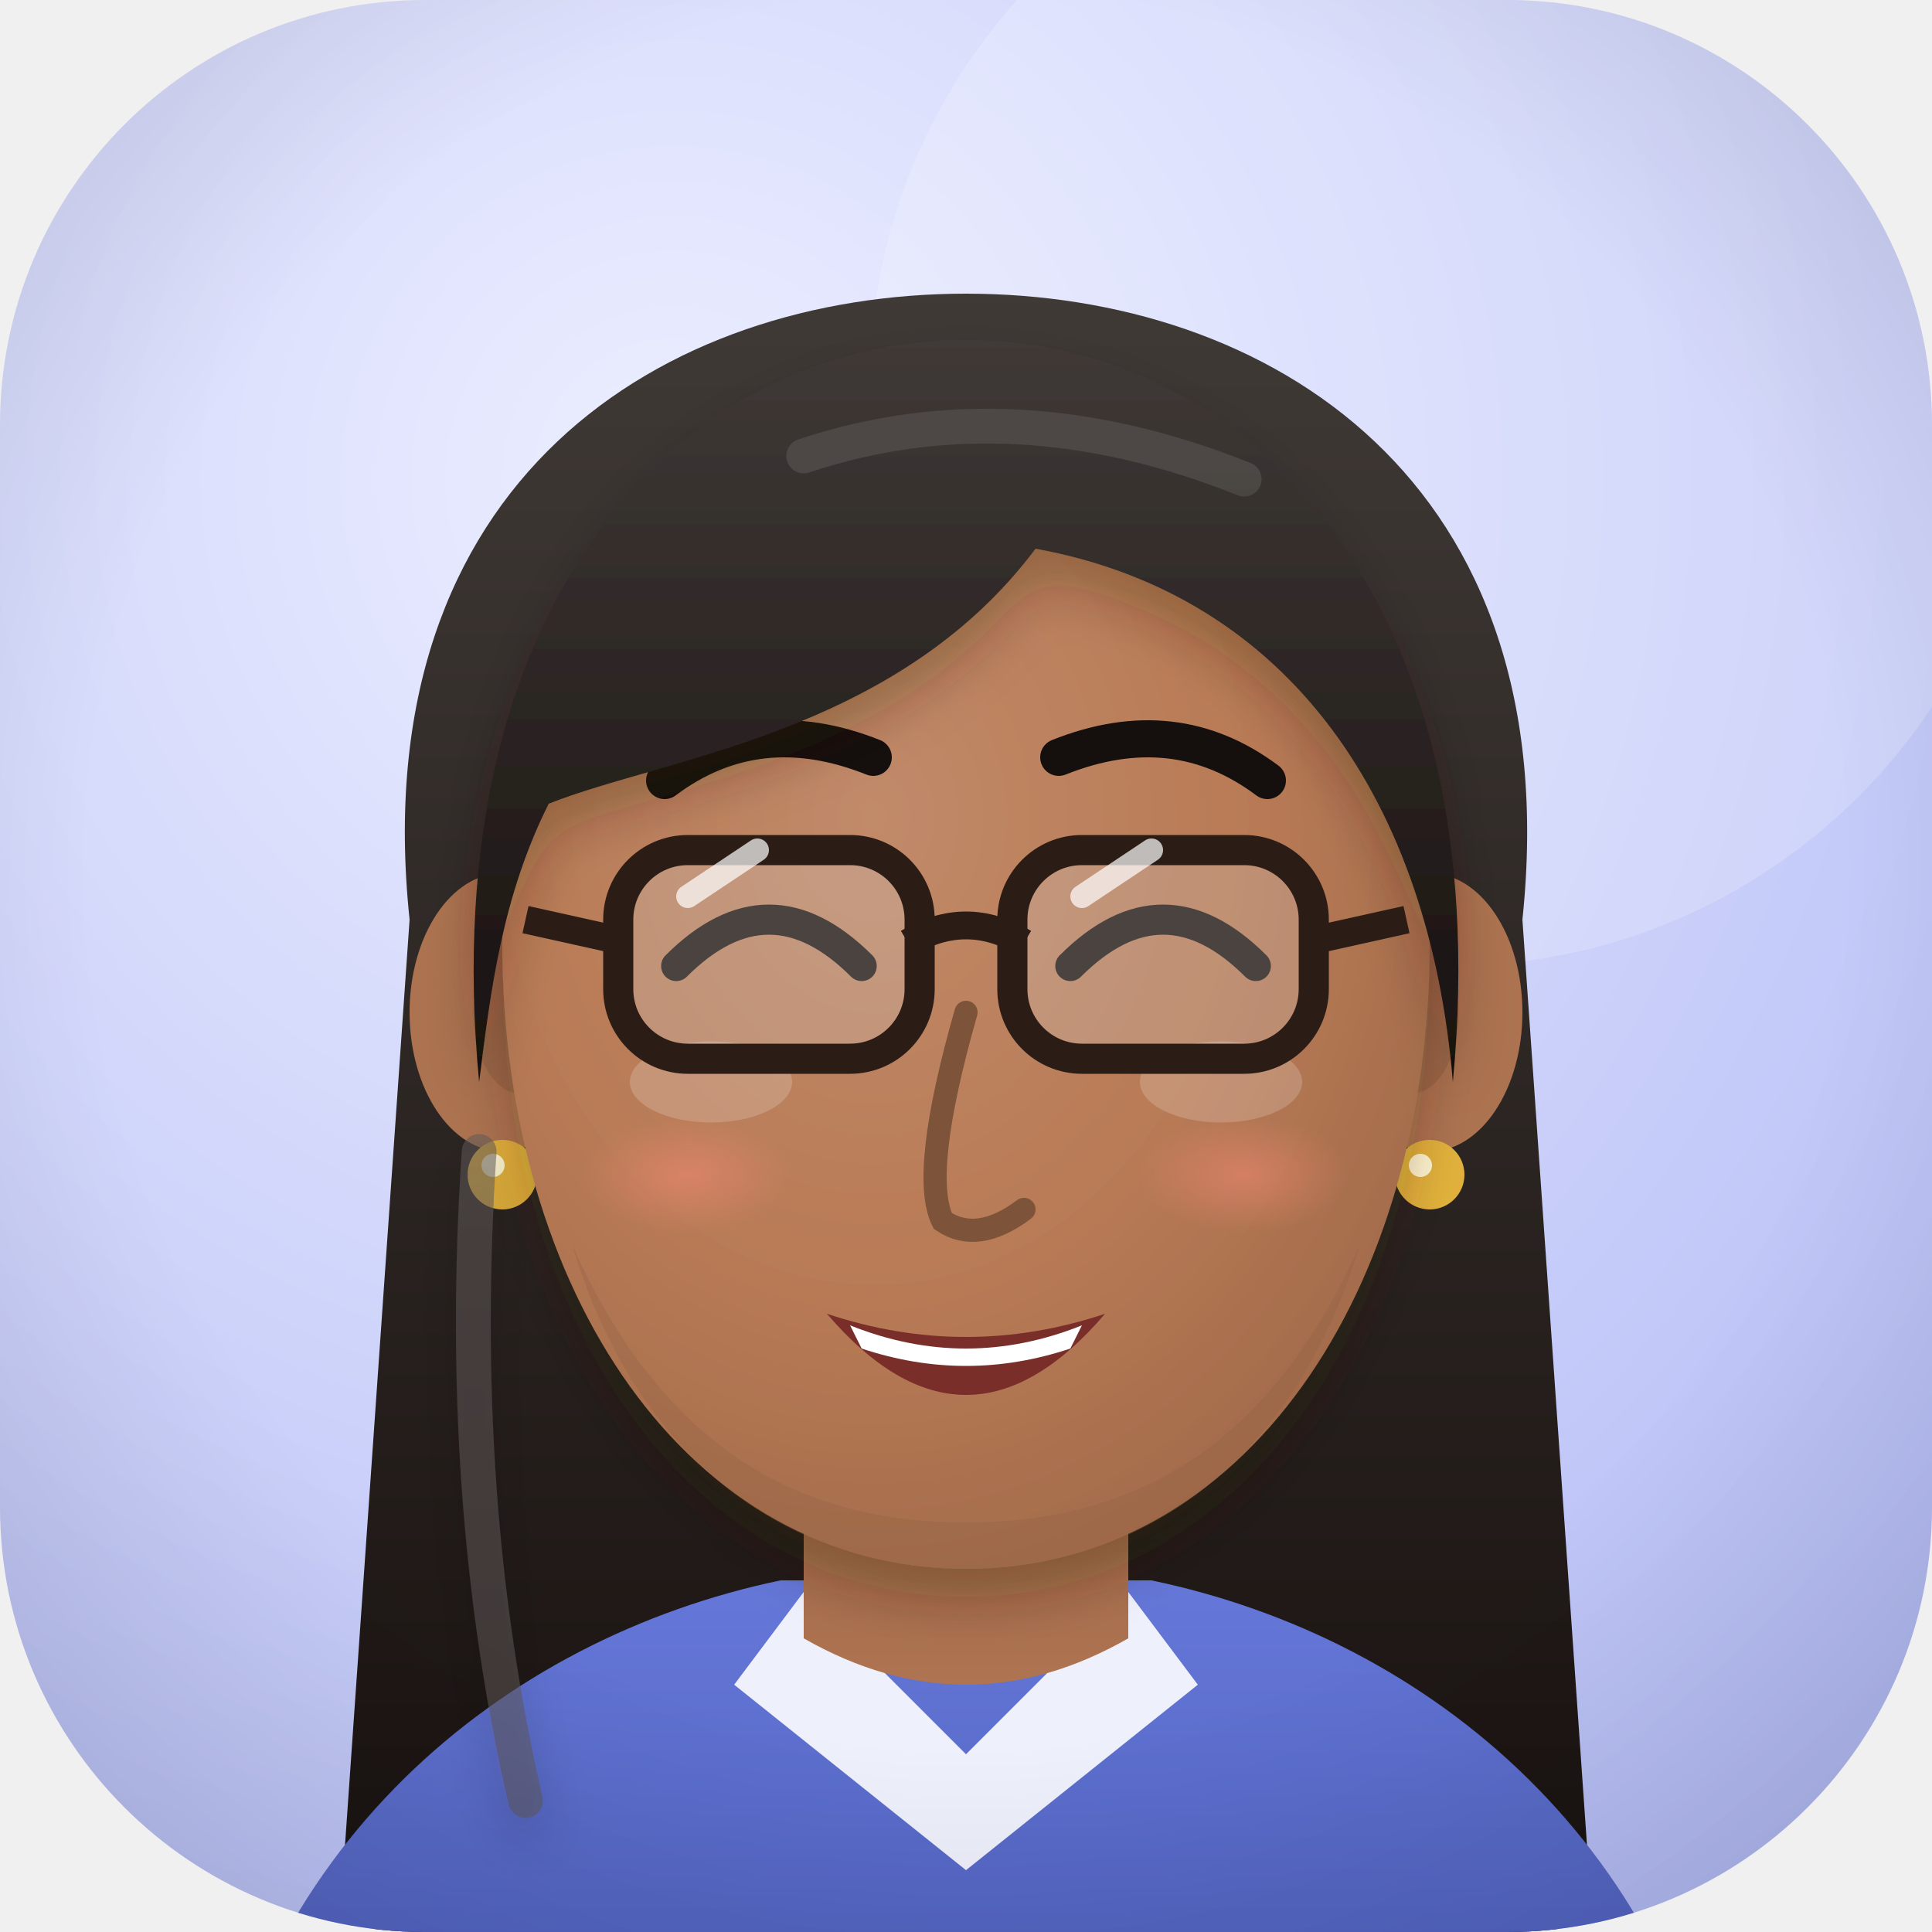
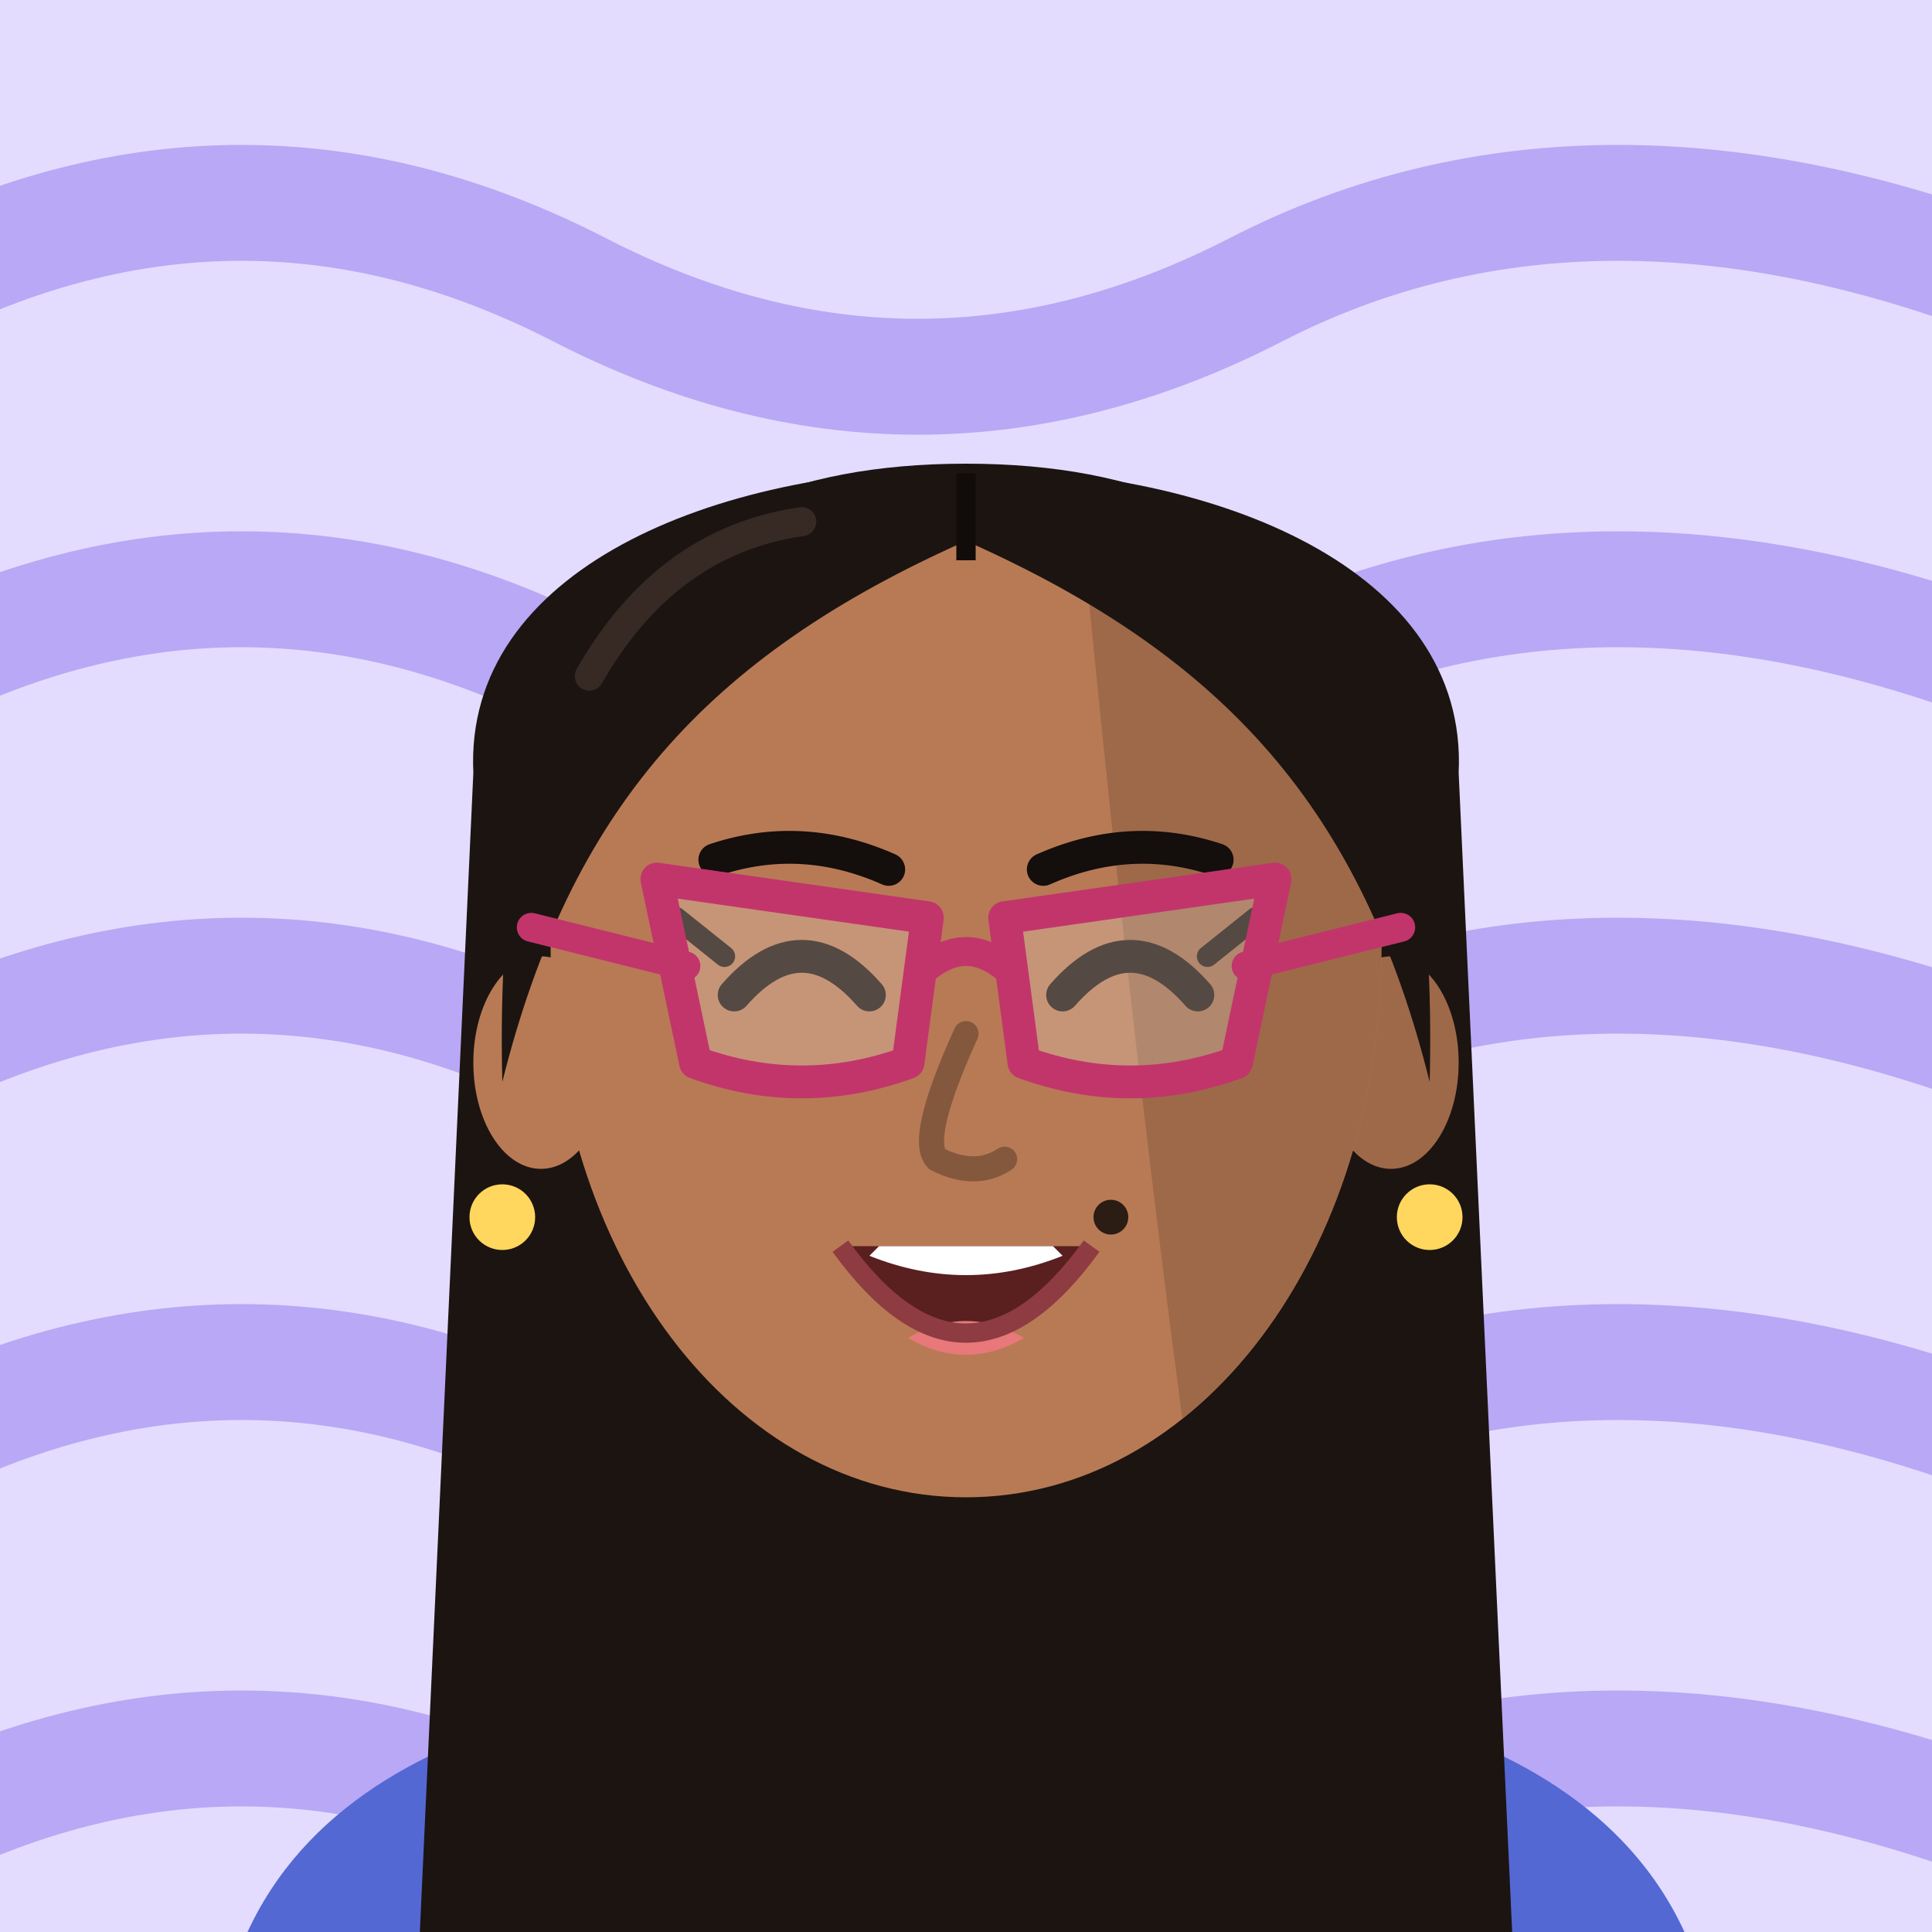
- <svg xmlns="http://www.w3.org/2000/svg" viewBox="0 0 200 200" width="200" height="200">
+ <svg xmlns="http://www.w3.org/2000/svg" viewBox="0 0 200 200">
  <defs>
-     <radialGradient id="p16bg" cx="0.35" cy="0.25" r="0.9">
-       <stop offset="0" stop-color="#eceeff" stop-opacity="1" />
-       <stop offset="1" stop-color="#b4bcf6" stop-opacity="1" />
-     </radialGradient>
-     <radialGradient id="p16sk" cx="0.4" cy="0.35" r="0.7">
-       <stop offset="0" stop-color="#c18a69" stop-opacity="1" />
-       <stop offset="0.6" stop-color="#b87a55" stop-opacity="1" />
-       <stop offset="1" stop-color="#a26b4b" stop-opacity="1" />
-     </radialGradient>
-     <linearGradient id="p16nk" x1="0" y1="0" x2="0" y2="1">
-       <stop offset="0" stop-color="#976446" stop-opacity="1" />
-       <stop offset="1" stop-color="#af7451" stop-opacity="1" />
-     </linearGradient>
-     <linearGradient id="p16hr" x1="0" y1="0" x2="0" y2="1">
-       <stop offset="0" stop-color="#403a37" stop-opacity="1" />
-       <stop offset="1" stop-color="#17100e" stop-opacity="1" />
-     </linearGradient>
-     <linearGradient id="p16cl" x1="0" y1="0" x2="0" y2="1">
-       <stop offset="0" stop-color="#6577d8" stop-opacity="1" />
-       <stop offset="1" stop-color="#4758b4" stop-opacity="1" />
-     </linearGradient>
-     <radialGradient id="p16bl" cx="0.5" cy="0.5" r="0.5">
-       <stop offset="0" stop-color="#ff8b7a" stop-opacity="0.45" />
-       <stop offset="1" stop-color="#ff8b7a" stop-opacity="0" />
-     </radialGradient>
-     <radialGradient id="p16vg" cx="0.5" cy="0.45" r="0.75">
-       <stop offset="0.6" stop-color="#000" stop-opacity="0" />
-       <stop offset="1" stop-color="#000" stop-opacity="0.16" />
-     </radialGradient>
-     <clipPath id="p16cp">
-       <rect width="200" height="200" rx="44" />
+     <clipPath id="c436484952">
+       <path d="M100 40 C130 40 143 62 143 88 C143 120 124 145 100 145 C76 145 57 120 57 88 C57 62 70 40 100 40 Z" />
    </clipPath>
-     <filter id="p16rm" x="-20%" y="-20%" width="140%" height="140%">
-       <feDropShadow dx="0" dy="2.5" stdDeviation="2.2" flood-color="#2b1a10" flood-opacity="0.28" />
-     </filter>
+     <clipPath id="c436484952f">
+       <rect width="200" height="200" />
+     </clipPath>
  </defs>
-   <g clip-path="url(#p16cp)">
-     <rect width="200" height="200" fill="url(#p16bg)" />
-     <circle cx="150" cy="40" r="60" fill="#fff" opacity="0.18" />
-     <g transform="translate(100 112) scale(1.2) translate(-100 -104)">
-       <path d="M52 90 C48 52 74 36 100 36 C126 36 152 52 148 90 L154 176 Q128 186 116 170 L84 170 Q72 186 46 176 Z" fill="url(#p16hr)" />
-       <path d="M34 200 C38 170 60 152 84 147 L116 147 C140 152 162 170 166 200 Z" fill="url(#p16cl)" />
-       <path d="M86 148 L100 162 L114 148 L120 156 L100 172 L80 156 Z" fill="#eef0fb" />
-       <path d="M86 130 L86 152 Q100 160 114 152 L114 130 Z" fill="url(#p16nk)" />
-       <path d="M86 140 Q100 150 114 140 L114 134 Q100 144 86 134 Z" fill="#8a5c40" opacity="0.35" />
-       <ellipse cx="60" cy="98" rx="8" ry="12" fill="#ad7350" />
-       <ellipse cx="61.5" cy="98" rx="4" ry="7" fill="#936244" opacity="0.6" />
-       <ellipse cx="140" cy="98" rx="8" ry="12" fill="#ad7350" />
-       <ellipse cx="138.5" cy="98" rx="4" ry="7" fill="#936244" opacity="0.6" />
-       <circle cx="60" cy="112" r="3" fill="#e2b13c" />
-       <circle cx="59.2" cy="111.2" r="1" fill="#fff6d0" />
-       <circle cx="140" cy="112" r="3" fill="#e2b13c" />
-       <circle cx="139.2" cy="111.2" r="1" fill="#fff6d0" />
-       <path d="M100 46 C126 46 140 64 140 92 C140 122 124 146 100 146 C76 146 60 122 60 92 C60 64 74 46 100 46 Z" fill="url(#p16sk)" filter="url(#p16rm)" />
-       <path d="M66 118 C72 138 86 146 100 146 C114 146 128 138 134 118 C126 136 114 142 100 142 C86 142 74 136 66 118 Z" fill="#936244" opacity="0.35" />
-       <ellipse cx="78" cy="104" rx="7" ry="3.5" fill="#fff" opacity="0.18" />
-       <ellipse cx="122" cy="104" rx="7" ry="3.5" fill="#fff" opacity="0.18" />
-       <ellipse cx="76" cy="112" rx="9" ry="5" fill="url(#p16bl)" />
-       <ellipse cx="124" cy="112" rx="9" ry="5" fill="url(#p16bl)" />
-       <path d="M74 78 Q82 72 92 76" stroke="#150f0d" stroke-width="3.2" fill="none" stroke-linecap="round" />
-       <path d="M126 78 Q118 72 108 76" stroke="#150f0d" stroke-width="3.2" fill="none" stroke-linecap="round" />
-       <path d="M75 94 Q83 86 91 94" stroke="#2b1d16" stroke-width="2.6" fill="none" stroke-linecap="round" />
-       <path d="M109 94 Q117 86 125 94" stroke="#2b1d16" stroke-width="2.6" fill="none" stroke-linecap="round" />
-       <path d="M100 98 Q96 112 98 116 Q101 118 105 115" stroke="#7d533a" stroke-width="2" fill="none" stroke-linecap="round" />
-       <path d="M88 124 Q100 138 112 124 Q100 128 88 124 Z" fill="#7a2e2a" />
-       <path d="M90 125 Q100 129 110 125 L109 127 Q100 130 91 127 Z" fill="#fff" />
-       <g filter="url(#p16rm)">
-         <path d="M58 104 C54 62 76 40 100 40 C124 40 146 62 142 104 C140 80 128 62 106 58 C94 74 74 76 64 80 C60 88 59 96 58 104 Z" fill="url(#p16hr)" />
-         <path d="M86 50 Q104 44 124 52" stroke="#5c5654" stroke-width="3" fill="none" stroke-linecap="round" opacity="0.55" />
-         <path d="M58 110 Q56 140 62 166" stroke="#5c5654" stroke-width="3" fill="none" stroke-linecap="round" opacity="0.55" />
+   <g clip-path="url(#c436484952f)">
+     <rect width="200" height="200" fill="#e3dcff" />
+     <g fill="none" stroke="#b9a8f5" stroke-width="12">
+       <path d="M-10 30 Q25 12 60 30 T130 30 T210 30" />
+       <path d="M-10 70 Q25 52 60 70 T130 70 T210 70" />
+       <path d="M-10 110 Q25 92 60 110 T130 110 T210 110" />
+       <path d="M-10 150 Q25 132 60 150 T130 150 T210 150" />
+       <path d="M-10 190 Q25 172 60 190 T130 190 T210 190" />
+     </g>
+     <g transform="translate(0 10)">
+       <path d="M84 129 L84 167 Q100 179 116 167 L116 129 Z" fill="#9b6647" />
+       <path d="M22 208 C22 171 58 165 84 163 Q100 175 116 163 C142 165 178 171 178 208 Z" fill="#5468d4" />
+       <path d="M84 163 L100 191 L116 163 Q100 175 84 163 Z" fill="#eef0fb" />
+       <path d="M82 161 L70 175 L92 185 L100 173 Z" fill="#eef0fb" />
+       <path d="M118 161 L130 175 L108 185 L100 173 Z" fill="#eef0fb" />
+       <g transform="rotate(0 100 145)">
+         <path d="M49 70 C47 28 153 28 151 70 L157 200 L43 200 Z" fill="#1c1411" />
+         <ellipse cx="56" cy="100" rx="7" ry="11" fill="#b87a55" />
+         <ellipse cx="144" cy="100" rx="7" ry="11" fill="#9e6949" />
+         <path d="M100 40 C130 40 143 62 143 88 C143 120 124 145 100 145 C76 145 57 120 57 88 C57 62 70 40 100 40 Z" fill="#b87a55" />
+         <g clip-path="url(#c436484952)">
+           <path d="M108 0 L200 0 L200 200 L132 200 Q118 120 108 0 Z" fill="#9e6949" />
+         </g>
+         <path d="M100 38 C63 38 51 62 52 102 C59 74 73 58 100 46 C127 58 141 74 148 102 C149 62 137 38 100 38 Z" fill="#1c1411" />
+         <path d="M100 39 L100 48" stroke="#110c0a" stroke-width="2" />
+         <path d="M61 60 Q69 46 83 44" fill="none" stroke="#4a3830" stroke-width="3" stroke-linecap="round" opacity="0.6" />
+         <path d="M92 80 Q83 76 74 79" fill="none" stroke="#140e0c" stroke-width="3.4" stroke-linecap="round" />
+         <path d="M108 80 Q117 76 126 79" fill="none" stroke="#140e0c" stroke-width="3.4" stroke-linecap="round" />
+         <path d="M76 93 Q83 85 90 93" fill="none" stroke="#2b1c14" stroke-width="3.4" stroke-linecap="round" />
+         <path d="M110 93 Q117 85 124 93" fill="none" stroke="#2b1c14" stroke-width="3.4" stroke-linecap="round" />
+         <path d="M75 89 l-5 -4" stroke="#2b1c14" stroke-width="2.2" stroke-linecap="round" />
+         <path d="M125 89 l5 -4" stroke="#2b1c14" stroke-width="2.2" stroke-linecap="round" />
+         <path d="M100 97 Q95 108 97 110 Q101 112 104 110" fill="none" stroke="#84583d" stroke-width="2.6" stroke-linecap="round" />
+         <path d="M87 119 Q100 137 113 119 Z" fill="#5a1f1f" />
+         <path d="M90 120 Q100 124 110 120 L109 119 L91 119 Z" fill="#fff" />
+         <path d="M94 128.5 Q100 125 106 128.5 Q100 132 94 128.5 Z" fill="#e8787a" />
+         <path d="M87 119 Q100 137 113 119" fill="none" stroke="#8e3b42" stroke-width="2" />
+         <path d="M96 85 L68 81 L72 100 Q83 104 94 100 Z" fill="rgba(255,255,255,0.2)" stroke="#c2356b" stroke-width="3.4" stroke-linejoin="round" />
+         <path d="M104 85 L132 81 L128 100 Q117 104 106 100 Z" fill="rgba(255,255,255,0.2)" stroke="#c2356b" stroke-width="3.4" stroke-linejoin="round" />
+         <path d="M95 91 Q100 86 105 91" fill="none" stroke="#c2356b" stroke-width="3" />
+         <path d="M71 90 L55 86 M129 90 L145 86" stroke="#c2356b" stroke-width="3" stroke-linecap="round" />
+         <circle cx="52" cy="116" r="3.4" fill="#ffd75e" stroke="#ffd75e" stroke-width="0" />
+         <circle cx="148" cy="116" r="3.4" fill="#ffd75e" stroke="#ffd75e" stroke-width="0" />
+         <circle cx="115" cy="116" r="1.8" fill="#2b1c14" />
      </g>
-       <rect x="70" y="84" width="26" height="18" rx="6" fill="#dfeffa" fill-opacity="0.18" stroke="#2b1d16" stroke-width="2.6" />
-       <rect x="104" y="84" width="26" height="18" rx="6" fill="#dfeffa" fill-opacity="0.18" stroke="#2b1d16" stroke-width="2.6" />
-       <path d="M95 92 Q100 89 105 92" stroke="#2b1d16" stroke-width="2.4" fill="none" />
-       <path d="M71 92 L62 90 M129 92 L138 90" stroke="#2b1d16" stroke-width="2.4" />
-       <path d="M76 88 L82 84 M110 88 L116 84" stroke="#fff" stroke-width="2" stroke-linecap="round" opacity="0.7" />
    </g>
-     <rect width="200" height="200" fill="url(#p16vg)" />
  </g>
</svg>
